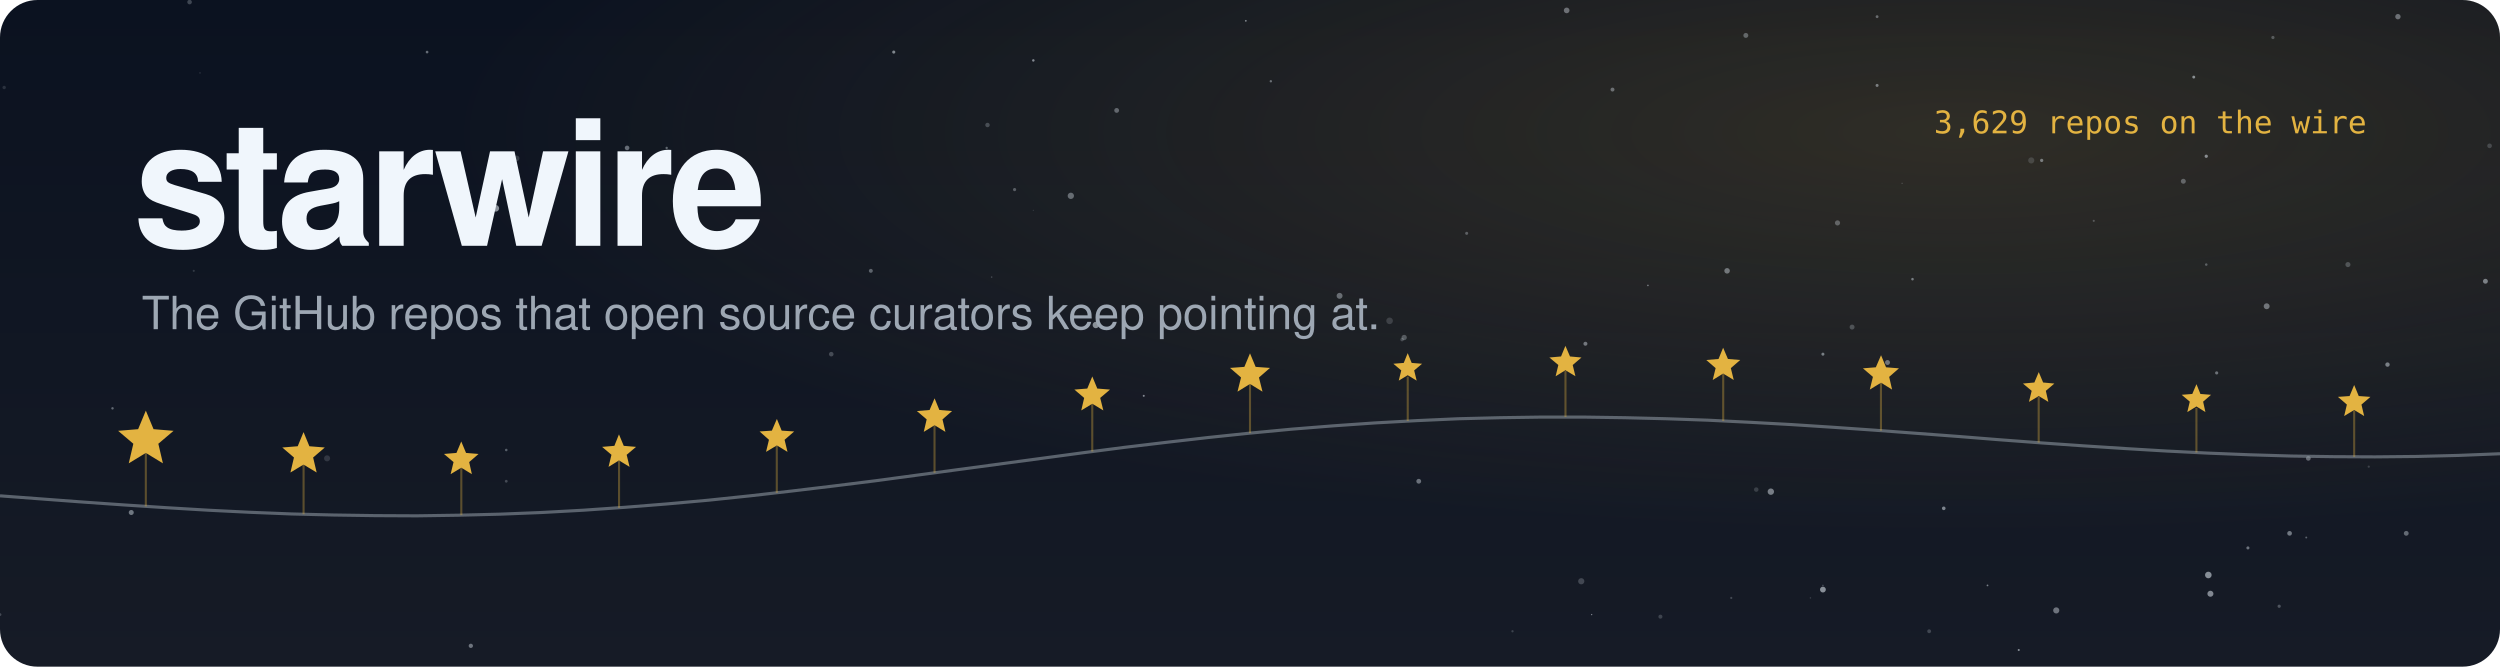
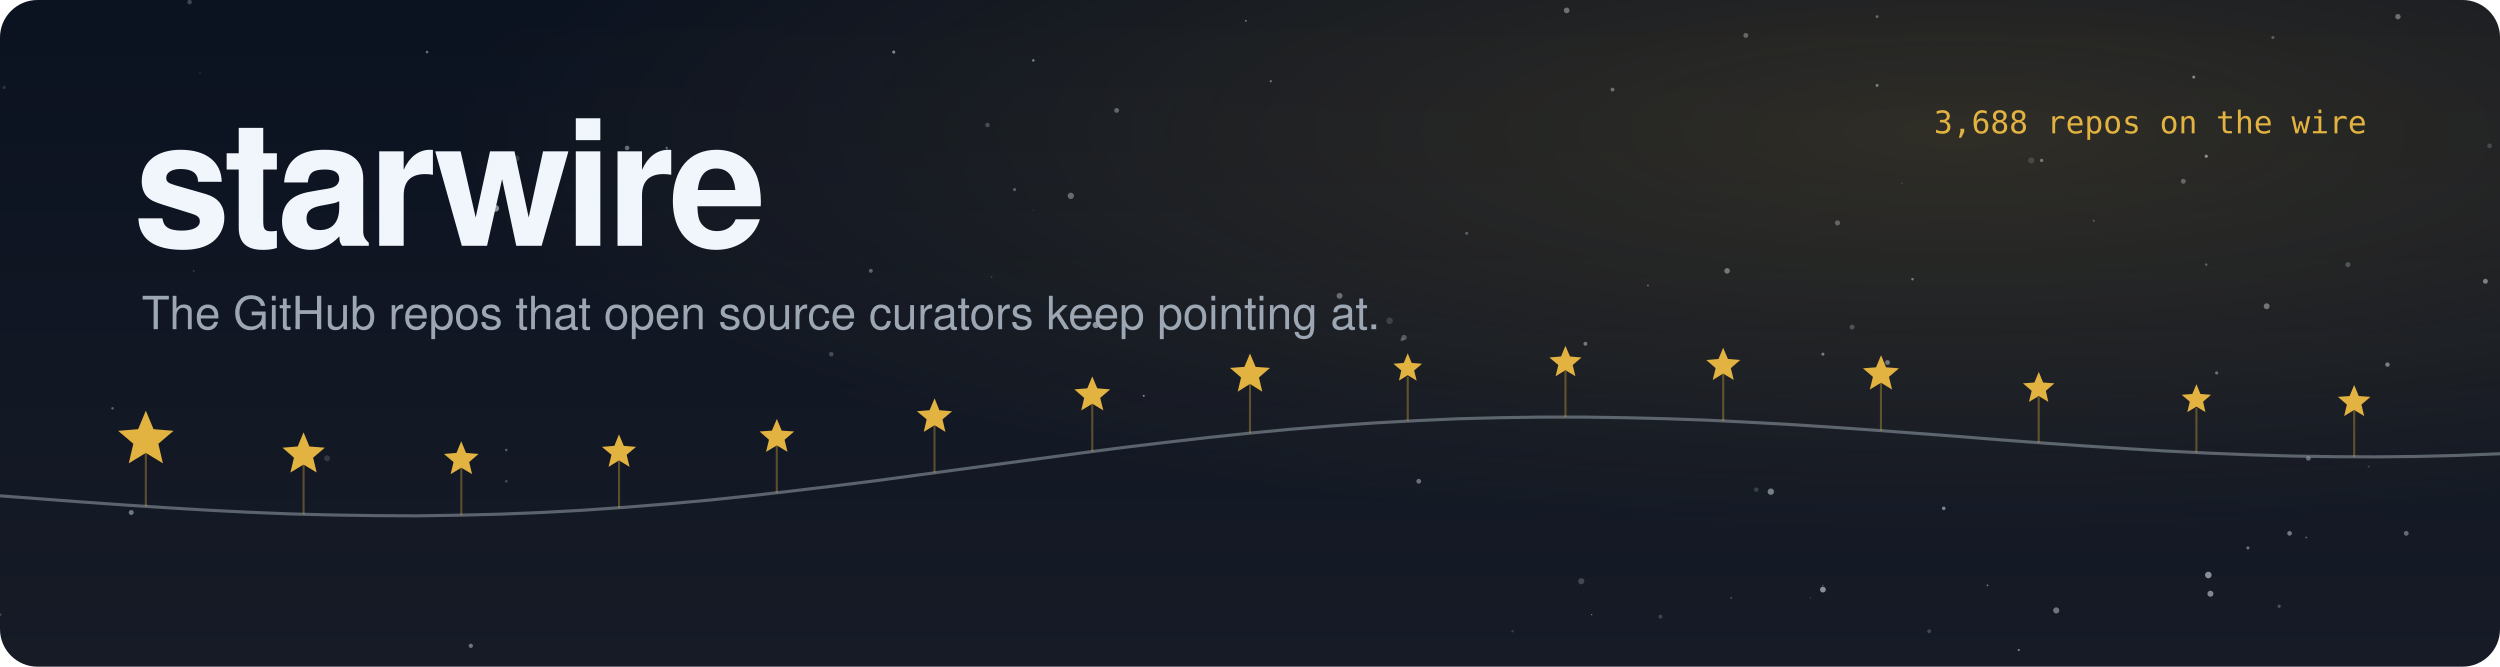
<svg xmlns="http://www.w3.org/2000/svg" viewBox="0 0 1200 320" width="1200" height="320" role="img" aria-label="starwire">
  <defs>
    <linearGradient id="sky" x1="0" y1="0" x2="0" y2="1">
      <stop offset="0" stop-color="#0b1220" />
      <stop offset="1" stop-color="#161b26" />
    </linearGradient>
    <radialGradient id="glow" cx=".78" cy=".2" r=".6">
      <stop offset="0" stop-color="#e3b341" stop-opacity=".16" />
      <stop offset="1" stop-color="#e3b341" stop-opacity="0" />
    </radialGradient>
  </defs>
  <rect width="1200" height="320" rx="18" fill="url(#sky)" />
  <rect width="1200" height="320" rx="18" fill="url(#glow)" />
  <g fill="#c9d1d9">
    <circle cx="0" cy="295" r="0.68" opacity="0.26" />
    <circle cx="875" cy="170" r="0.73" opacity="0.53" />
    <circle cx="906" cy="174" r="1.19" opacity="0.47" />
    <circle cx="980" cy="77" r="0.79" opacity="0.50" />
    <circle cx="838" cy="17" r="1.19" opacity="0.38" />
    <circle cx="1107" cy="258" r="0.46" opacity="0.41" />
    <circle cx="1108" cy="220" r="1.14" opacity="0.44" />
    <circle cx="1094" cy="291" r="0.78" opacity="0.32" />
    <circle cx="1005" cy="106" r="0.50" opacity="0.30" />
    <circle cx="514" cy="94" r="1.52" opacity="0.43" />
    <circle cx="875" cy="281" r="0.38" opacity="0.29" />
    <circle cx="673" cy="163" r="0.85" opacity="0.25" />
    <circle cx="1091" cy="18" r="0.78" opacity="0.32" />
    <circle cx="797" cy="296" r="0.97" opacity="0.23" />
    <circle cx="487" cy="91" r="0.77" opacity="0.36" />
    <circle cx="399" cy="170" r="1.10" opacity="0.27" />
    <circle cx="1088" cy="147" r="1.42" opacity="0.47" />
    <circle cx="761" cy="165" r="0.96" opacity="0.49" />
    <circle cx="1127" cy="127" r="1.22" opacity="0.28" />
    <circle cx="704" cy="112" r="0.73" opacity="0.35" />
    <circle cx="954" cy="281" r="0.44" opacity="0.56" />
    <circle cx="93" cy="130" r="0.50" opacity="0.19" />
    <circle cx="1195" cy="70" r="1.12" opacity="0.22" />
    <circle cx="549" cy="190" r="0.48" opacity="0.61" />
    <circle cx="1061" cy="285" r="1.45" opacity="0.60" />
    <circle cx="913" cy="88" r="0.31" opacity="0.27" />
    <circle cx="91" cy="1" r="1.10" opacity="0.27" />
    <circle cx="889" cy="157" r="1.19" opacity="0.27" />
    <circle cx="1059" cy="75" r="0.79" opacity="0.60" />
    <circle cx="142" cy="157" r="0.30" opacity="0.61" />
    <circle cx="764" cy="295" r="0.33" opacity="0.60" />
    <circle cx="226" cy="310" r="1.03" opacity="0.49" />
    <circle cx="320" cy="71" r="0.57" opacity="0.43" />
    <circle cx="63" cy="246" r="1.21" opacity="0.51" />
    <circle cx="598" cy="10" r="0.44" opacity="0.61" />
    <circle cx="157" cy="220" r="1.46" opacity="0.17" />
    <circle cx="1060" cy="276" r="1.59" opacity="0.63" />
    <circle cx="918" cy="134" r="0.62" opacity="0.51" />
    <circle cx="1059" cy="127" r="0.61" opacity="0.35" />
    <circle cx="1064" cy="179" r="0.76" opacity="0.46" />
    <circle cx="882" cy="107" r="1.24" opacity="0.36" />
    <circle cx="238" cy="100" r="1.58" opacity="0.65" />
    <circle cx="759" cy="279" r="1.49" opacity="0.25" />
    <circle cx="774" cy="43" r="0.95" opacity="0.43" />
    <circle cx="926" cy="303" r="0.93" opacity="0.24" />
    <circle cx="536" cy="53" r="1.16" opacity="0.41" />
    <circle cx="674" cy="162" r="1.28" opacity="0.33" />
    <circle cx="901" cy="8" r="0.69" opacity="0.42" />
    <circle cx="243" cy="231" r="0.68" opacity="0.27" />
    <circle cx="791" cy="137" r="0.40" opacity="0.54" />
    <circle cx="987" cy="293" r="1.48" opacity="0.49" />
    <circle cx="1151" cy="8" r="1.29" opacity="0.45" />
    <circle cx="869" cy="287" r="0.35" opacity="0.22" />
    <circle cx="96" cy="35" r="0.41" opacity="0.15" />
    <circle cx="726" cy="303" r="0.55" opacity="0.22" />
    <circle cx="243" cy="216" r="0.62" opacity="0.38" />
    <circle cx="1193" cy="135" r="1.18" opacity="0.54" />
    <circle cx="476" cy="133" r="0.38" opacity="0.27" />
    <circle cx="969" cy="312" r="0.50" opacity="0.61" />
    <circle cx="610" cy="39" r="0.57" opacity="0.45" />
    <circle cx="205" cy="25" r="0.65" opacity="0.47" />
    <circle cx="667" cy="154" r="1.59" opacity="0.19" />
    <circle cx="496" cy="101" r="0.31" opacity="0.15" />
    <circle cx="496" cy="29" r="0.60" opacity="0.61" />
    <circle cx="933" cy="244" r="0.87" opacity="0.58" />
    <circle cx="1155" cy="256" r="1.16" opacity="0.44" />
    <circle cx="418" cy="130" r="0.95" opacity="0.40" />
    <circle cx="681" cy="231" r="1.16" opacity="0.47" />
    <circle cx="875" cy="283" r="1.40" opacity="0.64" />
    <circle cx="526" cy="156" r="1.54" opacity="0.64" />
    <circle cx="429" cy="25" r="0.75" opacity="0.59" />
    <circle cx="850" cy="236" r="1.54" opacity="0.54" />
    <circle cx="248" cy="76" r="1.34" opacity="0.20" />
    <circle cx="1099" cy="256" r="1.13" opacity="0.51" />
    <circle cx="643" cy="142" r="1.43" opacity="0.43" />
    <circle cx="1048" cy="87" r="1.19" opacity="0.37" />
    <circle cx="474" cy="60" r="1.07" opacity="0.27" />
    <circle cx="1079" cy="263" r="0.74" opacity="0.49" />
    <circle cx="1053" cy="37" r="0.70" opacity="0.61" />
    <circle cx="2" cy="42" r="0.82" opacity="0.16" />
    <circle cx="831" cy="287" r="0.52" opacity="0.26" />
    <circle cx="1137" cy="224" r="0.53" opacity="0.21" />
    <circle cx="752" cy="5" r="1.36" opacity="0.45" />
    <circle cx="901" cy="41" r="0.73" opacity="0.51" />
    <circle cx="1146" cy="175" r="1.06" opacity="0.54" />
    <circle cx="843" cy="235" r="1.08" opacity="0.20" />
    <circle cx="54" cy="196" r="0.59" opacity="0.44" />
    <circle cx="301" cy="71" r="1.11" opacity="0.46" />
    <circle cx="975" cy="77" r="1.48" opacity="0.18" />
    <circle cx="829" cy="130" r="1.33" opacity="0.48" />
  </g>
  <polyline points="0,238.0 20,239.5 40,241.0 60,242.4 80,243.7 100,244.9 120,245.9 140,246.7 160,247.2 180,247.5 200,247.6 220,247.3 240,246.8 260,246.0 280,244.9 300,243.5 320,241.9 340,240.1 360,238.0 380,235.7 400,233.3 420,230.8 440,228.1 460,225.4 480,222.7 500,220.0 520,217.3 540,214.7 560,212.3 580,210.0 600,207.9 620,206.0 640,204.4 660,203.0 680,201.9 700,201.0 720,200.5 740,200.2 760,200.2 780,200.5 800,201.0 820,201.7 840,202.7 860,203.8 880,205.1 900,206.5 920,208.0 940,209.5 960,211.1 980,212.6 1000,214.0 1020,215.3 1040,216.5 1060,217.5 1080,218.3 1100,218.9 1120,219.2 1140,219.3 1160,219.1 1180,218.6 1200,217.8" fill="none" stroke="#8b949e" stroke-width="1.5" stroke-opacity=".6" />
  <g fill="#e3b341">
    <line x1="70" y1="243.099" x2="70" y2="215.099" stroke="#e3b341" stroke-opacity=".35" />
    <polygon points="70.0,197.1 73.7,206.0 83.3,206.8 76.0,213.0 78.2,222.4 70.0,217.4 61.8,222.4 64.0,213.0 56.7,206.8 66.3,206.0" />
-     <line x1="145.714" y1="246.84" x2="145.714" y2="222.138" stroke="#e3b341" stroke-opacity=".35" />
-     <polygon points="145.7,207.4 148.5,214.2 155.9,214.8 150.3,219.6 152.0,226.8 145.7,223.0 139.4,226.8 141.1,219.6 135.5,214.8 142.9,214.2" />
-     <line x1="221.429" y1="247.286" x2="221.429" y2="224.575" stroke="#e3b341" stroke-opacity=".35" />
-     <polygon points="221.4,211.9 223.7,217.4 229.7,217.9 225.2,221.8 226.5,227.6 221.4,224.5 216.3,227.6 217.7,221.8 213.1,217.9 219.1,217.4" />
-     <line x1="297.143" y1="243.759" x2="297.143" y2="221.146" stroke="#e3b341" stroke-opacity=".35" />
-     <polygon points="297.1,208.5 299.4,214.0 305.3,214.5 300.8,218.3 302.2,224.1 297.1,221.0 292.1,224.1 293.5,218.3 289.0,214.5 294.9,214.0" />
-     <line x1="372.857" y1="236.572" x2="372.857" y2="213.843" stroke="#e3b341" stroke-opacity=".35" />
+     <line x1="145.714" y1="246.84" x2="145.714" y2="222.172" stroke="#e3b341" stroke-opacity=".35" />
+     <polygon points="145.7,207.5 148.5,214.3 155.9,214.9 150.3,219.7 152.0,226.8 145.7,223.0 139.4,226.8 141.1,219.7 135.6,214.9 142.9,214.3" />
+     <line x1="221.429" y1="247.286" x2="221.429" y2="224.552" stroke="#e3b341" stroke-opacity=".35" />
+     <polygon points="221.4,211.8 223.7,217.4 229.7,217.9 225.2,221.8 226.6,227.6 221.4,224.5 216.3,227.6 217.7,221.8 213.1,217.9 219.1,217.4" />
+     <line x1="297.143" y1="243.759" x2="297.143" y2="221.139" stroke="#e3b341" stroke-opacity=".35" />
+     <polygon points="297.1,208.5 299.4,214.0 305.3,214.5 300.8,218.3 302.2,224.1 297.1,221.0 292.1,224.1 293.5,218.3 288.9,214.5 294.9,214.0" />
+     <line x1="372.857" y1="236.572" x2="372.857" y2="213.838" stroke="#e3b341" stroke-opacity=".35" />
    <polygon points="372.9,201.1 375.2,206.7 381.2,207.1 376.6,211.1 378.0,216.9 372.9,213.8 367.7,216.9 369.1,211.1 364.6,207.1 370.5,206.7" />
-     <line x1="448.571" y1="226.952" x2="448.571" y2="204.077" stroke="#e3b341" stroke-opacity=".35" />
-     <polygon points="448.6,191.2 450.9,196.8 457.0,197.3 452.4,201.3 453.8,207.3 448.6,204.1 443.4,207.3 444.8,201.3 440.1,197.3 446.2,196.8" />
-     <line x1="524.286" y1="216.73" x2="524.286" y2="193.731" stroke="#e3b341" stroke-opacity=".35" />
-     <polygon points="524.3,180.7 526.7,186.5 532.8,187.0 528.1,191.0 529.6,197.0 524.3,193.8 519.0,197.0 520.4,191.0 515.7,187.0 521.9,186.5" />
-     <line x1="600" y1="207.891" x2="600" y2="183.756" stroke="#e3b341" stroke-opacity=".35" />
-     <polygon points="600.0,169.6 602.7,176.1 609.6,176.6 604.3,181.2 606.0,188.0 600.0,184.3 594.0,188.0 595.7,181.2 590.4,176.6 597.3,176.1" />
-     <line x1="675.714" y1="202.072" x2="675.714" y2="180.801" stroke="#e3b341" stroke-opacity=".35" />
-     <polygon points="675.7,169.5 677.6,174.2 682.6,174.6 678.8,177.8 680.0,182.7 675.7,180.1 671.4,182.7 672.6,177.8 668.8,174.6 673.8,174.2" />
-     <line x1="751.429" y1="200.158" x2="751.429" y2="178.082" stroke="#e3b341" stroke-opacity=".35" />
+     <line x1="448.571" y1="226.952" x2="448.571" y2="204.091" stroke="#e3b341" stroke-opacity=".35" />
+     <polygon points="448.6,191.2 450.9,196.9 457.0,197.4 452.4,201.3 453.8,207.3 448.6,204.1 443.4,207.3 444.8,201.3 440.1,197.4 446.2,196.9" />
+     <line x1="524.286" y1="216.73" x2="524.286" y2="193.723" stroke="#e3b341" stroke-opacity=".35" />
+     <polygon points="524.3,180.7 526.7,186.4 532.9,186.9 528.1,191.0 529.6,197.0 524.3,193.8 519.0,197.0 520.4,191.0 515.7,186.9 521.9,186.4" />
+     <line x1="600" y1="207.891" x2="600" y2="183.772" stroke="#e3b341" stroke-opacity=".35" />
+     <polygon points="600.0,169.7 602.7,176.1 609.6,176.6 604.3,181.2 605.9,188.0 600.0,184.3 594.1,188.0 595.7,181.2 590.4,176.6 597.3,176.1" />
+     <line x1="675.714" y1="202.072" x2="675.714" y2="180.82" stroke="#e3b341" stroke-opacity=".35" />
+     <polygon points="675.7,169.6 677.6,174.2 682.6,174.6 678.8,177.8 680.0,182.7 675.7,180.1 671.5,182.7 672.6,177.8 668.8,174.6 673.8,174.2" />
+     <line x1="751.429" y1="200.158" x2="751.429" y2="178.065" stroke="#e3b341" stroke-opacity=".35" />
    <polygon points="751.4,166.0 753.6,171.1 759.1,171.6 754.9,175.2 756.2,180.6 751.4,177.7 746.7,180.6 748.0,175.2 743.7,171.6 749.3,171.1" />
-     <line x1="827.143" y1="202.06" x2="827.143" y2="179.456" stroke="#e3b341" stroke-opacity=".35" />
+     <line x1="827.143" y1="202.06" x2="827.143" y2="179.458" stroke="#e3b341" stroke-opacity=".35" />
    <polygon points="827.1,166.9 829.4,172.3 835.3,172.8 830.8,176.7 832.2,182.4 827.1,179.3 822.1,182.4 823.5,176.7 819.0,172.8 824.9,172.3" />
-     <line x1="902.857" y1="206.737" x2="902.857" y2="183.625" stroke="#e3b341" stroke-opacity=".35" />
-     <polygon points="902.9,170.5 905.3,176.3 911.5,176.8 906.8,180.9 908.2,187.0 902.9,183.7 897.5,187.0 899.0,180.9 894.2,176.8 900.4,176.3" />
-     <line x1="978.571" y1="212.456" x2="978.571" y2="190.509" stroke="#e3b341" stroke-opacity=".35" />
-     <polygon points="978.6,178.6 980.7,183.6 986.1,184.1 982.0,187.6 983.2,192.9 978.6,190.1 973.9,192.9 975.2,187.6 971.0,184.1 976.5,183.6" />
-     <line x1="1054.286" y1="217.224" x2="1054.286" y2="195.813" stroke="#e3b341" stroke-opacity=".35" />
-     <polygon points="1054.3,184.4 1056.2,189.1 1061.3,189.5 1057.5,192.8 1058.6,197.8 1054.3,195.1 1049.9,197.8 1051.1,192.8 1047.2,189.5 1052.3,189.1" />
-     <line x1="1130" y1="219.285" x2="1130" y2="197.063" stroke="#e3b341" stroke-opacity=".35" />
+     <line x1="902.857" y1="206.737" x2="902.857" y2="183.643" stroke="#e3b341" stroke-opacity=".35" />
+     <polygon points="902.9,170.5 905.3,176.3 911.5,176.8 906.7,180.9 908.2,187.0 902.9,183.7 897.5,187.0 899.0,180.9 894.2,176.8 900.5,176.3" />
+     <line x1="978.571" y1="212.456" x2="978.571" y2="190.5" stroke="#e3b341" stroke-opacity=".35" />
+     <polygon points="978.6,178.5 980.7,183.6 986.1,184.0 982.0,187.6 983.2,192.9 978.6,190.1 973.9,192.9 975.2,187.6 971.0,184.0 976.5,183.6" />
+     <line x1="1054.286" y1="217.224" x2="1054.286" y2="195.819" stroke="#e3b341" stroke-opacity=".35" />
+     <polygon points="1054.3,184.4 1056.2,189.1 1061.3,189.5 1057.5,192.8 1058.6,197.8 1054.3,195.2 1049.9,197.8 1051.1,192.8 1047.2,189.5 1052.3,189.1" />
+     <line x1="1130" y1="219.285" x2="1130" y2="197.049" stroke="#e3b341" stroke-opacity=".35" />
    <polygon points="1130.0,184.8 1132.2,190.1 1137.8,190.5 1133.5,194.2 1134.8,199.7 1130.0,196.8 1125.2,199.7 1126.5,194.2 1122.2,190.5 1127.8,190.1" />
  </g>
  <text x="64" y="118" font-family="-apple-system,'Segoe UI',Helvetica,Arial,sans-serif" font-size="84" font-weight="800" letter-spacing="-3" fill="#f0f6fc">starwire</text>
  <text x="68" y="158" font-family="-apple-system,'Segoe UI',Helvetica,Arial,sans-serif" font-size="22" fill="#9da7b3">The GitHub repos that open source curators keep pointing at.</text>
-   <text x="1136" y="64" text-anchor="end" font-family="ui-monospace,SFMono-Regular,Menlo,monospace" font-size="15" fill="#e3b341">3,629 repos on the wire</text>
+   <text x="1136" y="64" text-anchor="end" font-family="ui-monospace,SFMono-Regular,Menlo,monospace" font-size="15" fill="#e3b341">3,688 repos on the wire</text>
</svg>
